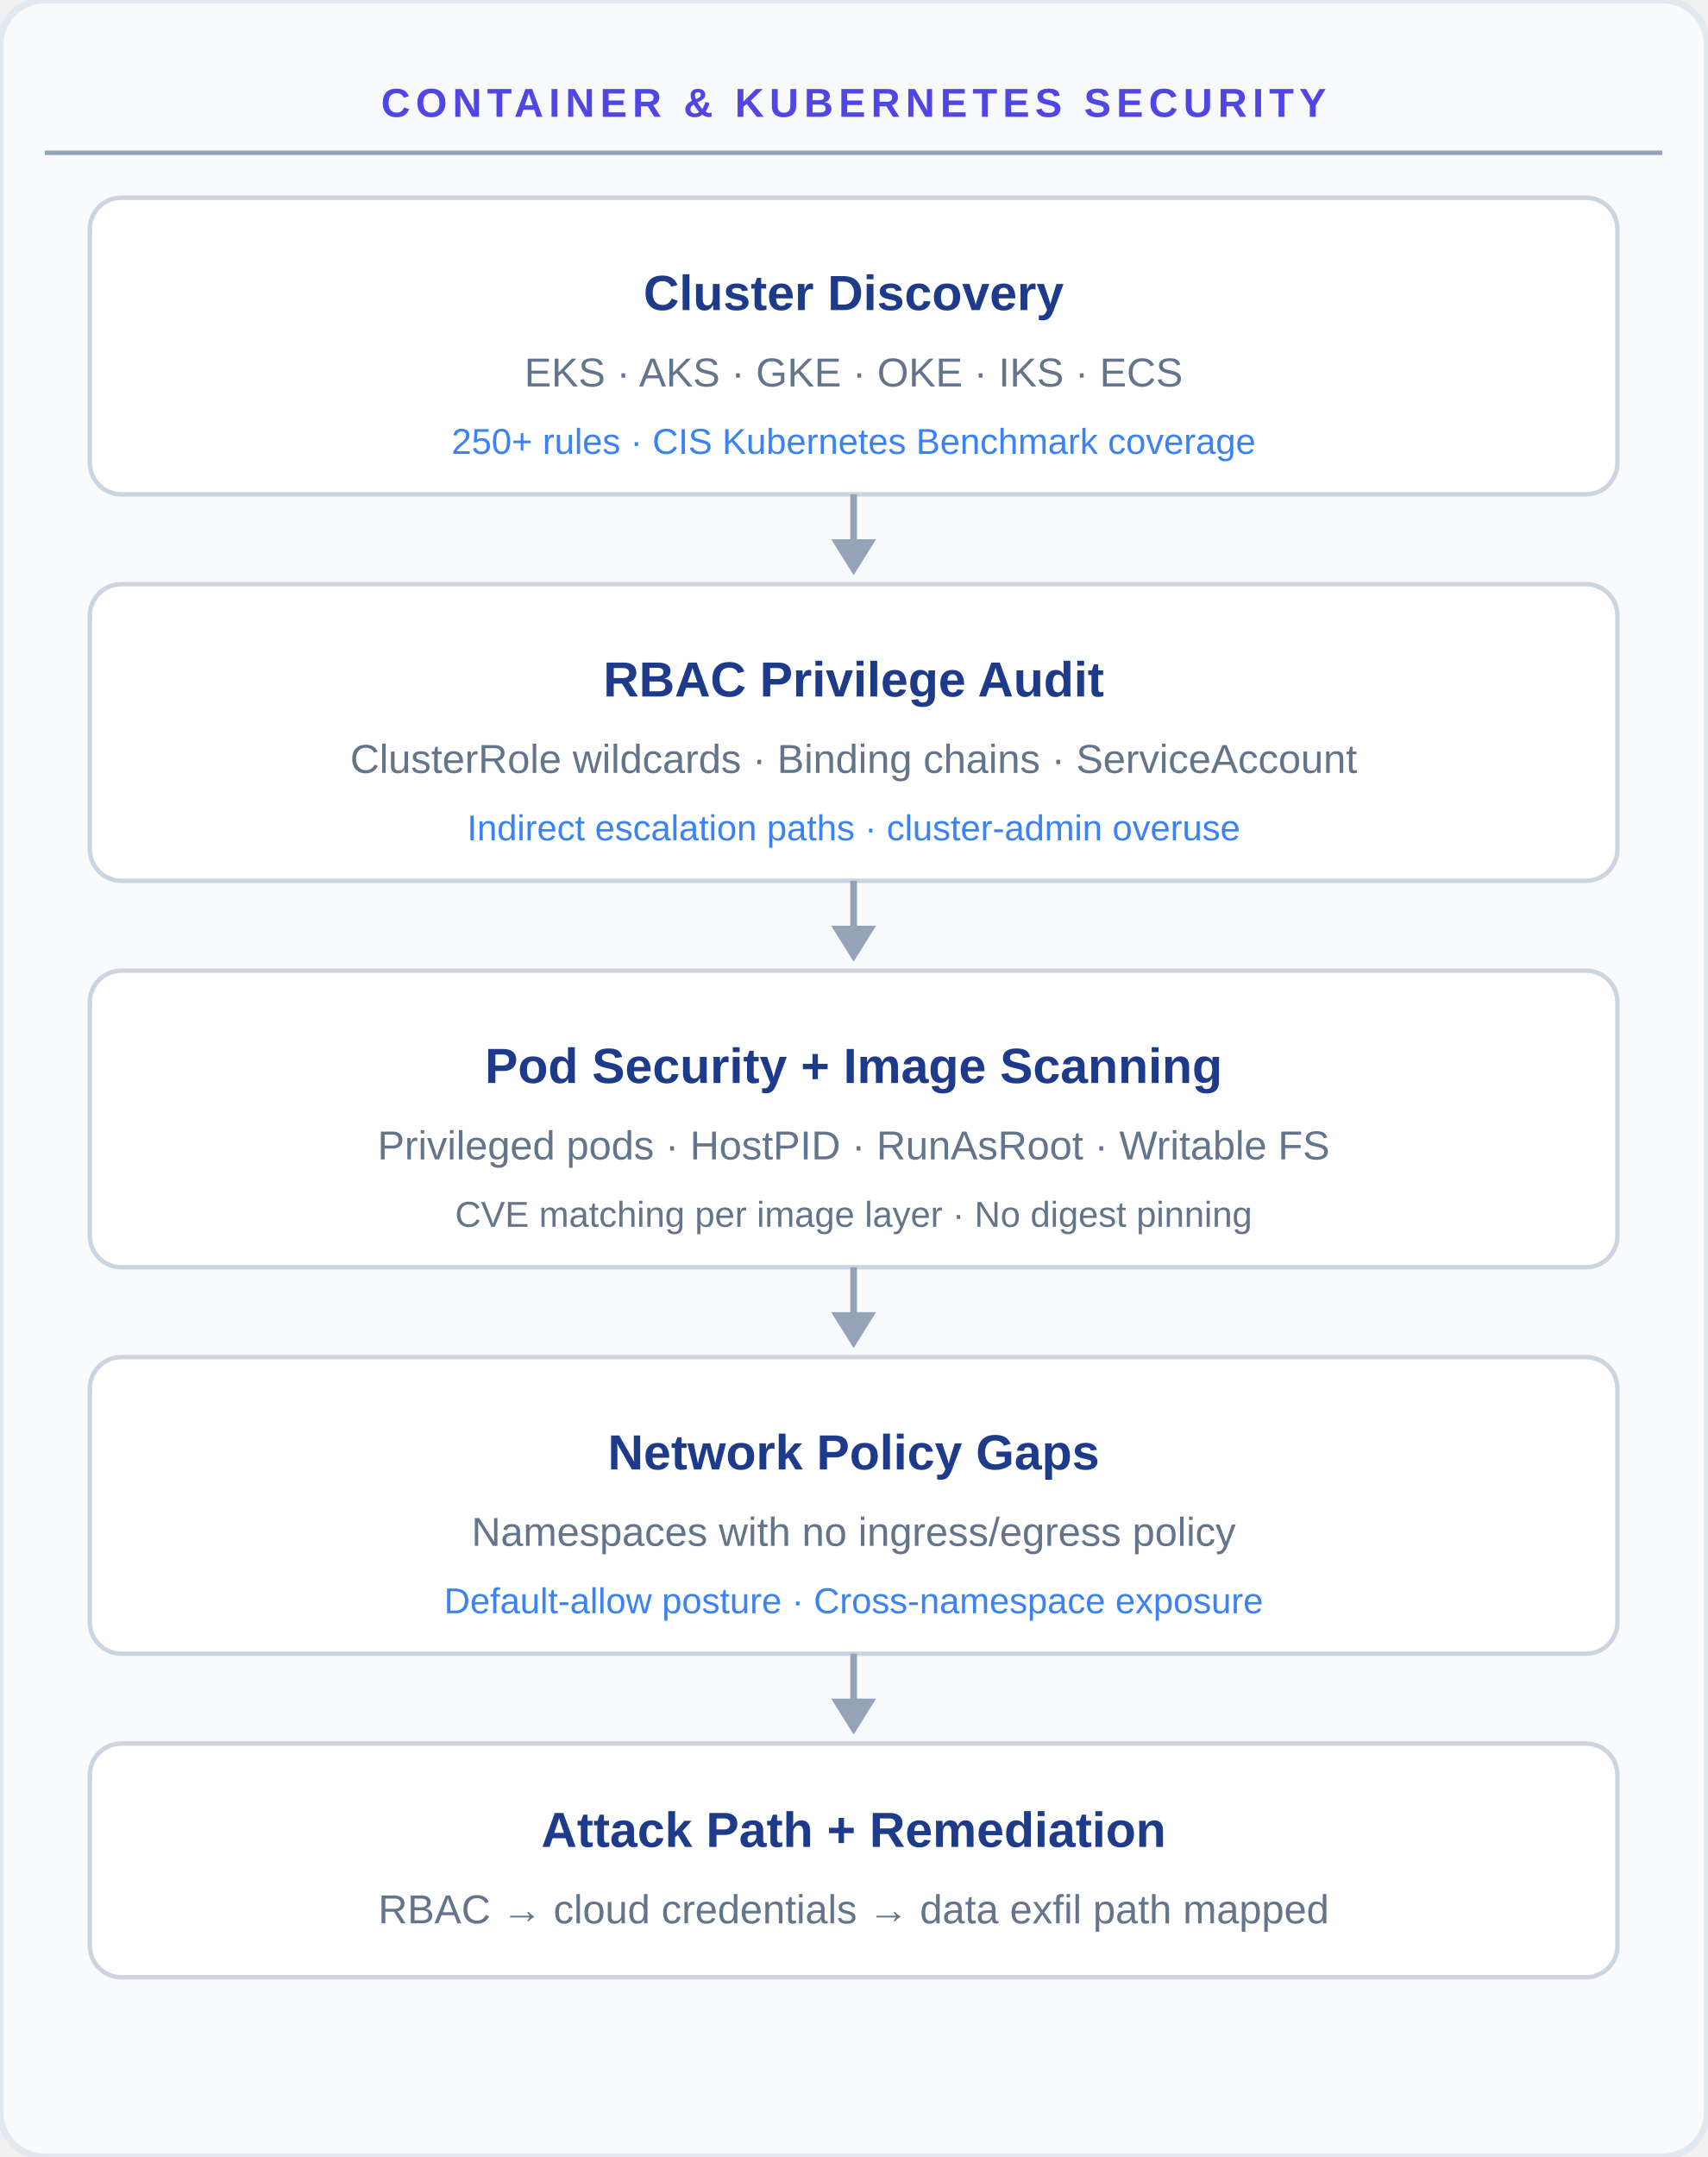
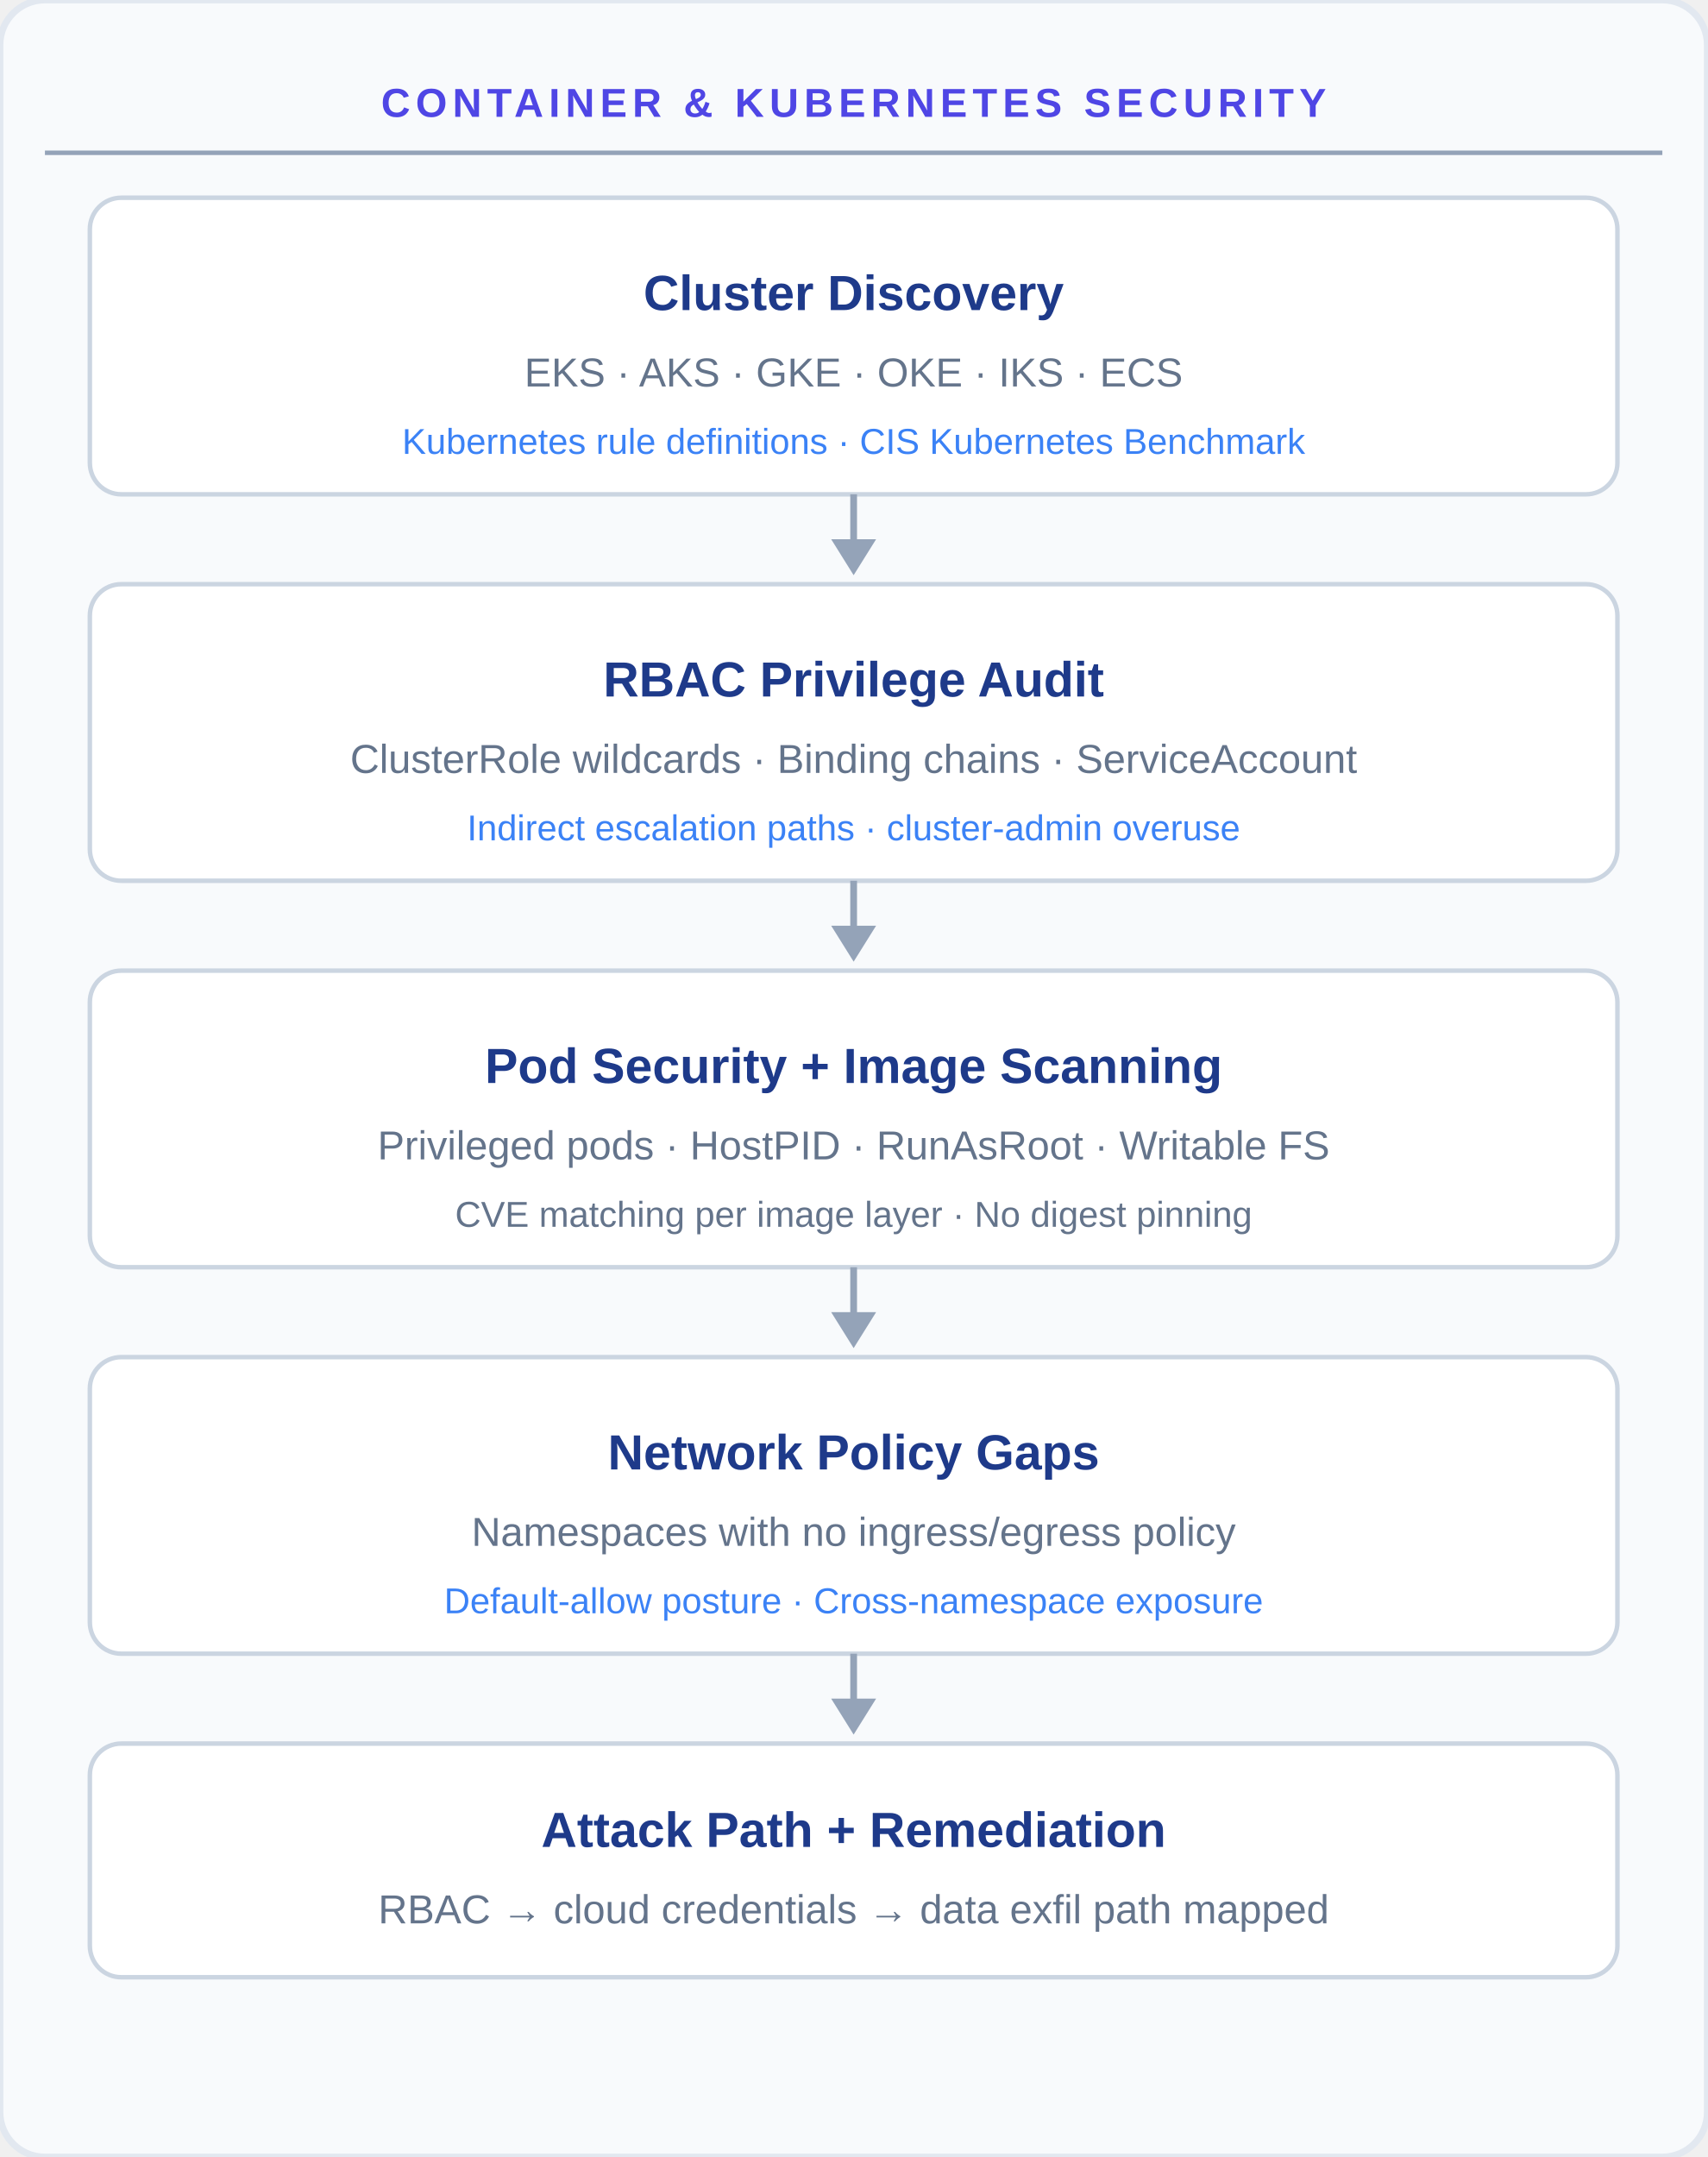
<svg xmlns="http://www.w3.org/2000/svg" viewBox="0 0 380 480" width="380" height="480" font-family="Arial, sans-serif">
  <rect width="380" height="480" fill="#F8FAFC" rx="10" stroke="#E2E8F0" stroke-width="1.5" />
  <text x="190" y="26" text-anchor="middle" font-size="9" font-weight="700" fill="#4F46E5" letter-spacing="1.2">CONTAINER &amp; KUBERNETES SECURITY</text>
  <line x1="10" y1="34" x2="370" y2="34" stroke="#94A3B8" stroke-width="1" />
  <rect x="20" y="44" width="340" height="66" fill="#FFFFFF" stroke="#CBD5E1" stroke-width="1" rx="7" />
  <text x="190" y="69" text-anchor="middle" font-size="11" font-weight="700" fill="#1E3A8A">Cluster Discovery</text>
  <text x="190" y="86" text-anchor="middle" font-size="9" fill="#64748B">EKS · AKS · GKE · OKE · IKS · ECS</text>
-   <text x="190" y="101" text-anchor="middle" font-size="8" fill="#3B82F6">250+ rules · CIS Kubernetes Benchmark coverage</text>
+   <text x="190" y="101" text-anchor="middle" font-size="8" fill="#3B82F6">Kubernetes rule definitions · CIS Kubernetes Benchmark</text>
  <line x1="190" y1="110" x2="190" y2="122" stroke="#94A3B8" stroke-width="1.5" />
  <polygon points="185,120 190,128 195,120" fill="#94A3B8" />
  <rect x="20" y="130" width="340" height="66" fill="#FFFFFF" stroke="#CBD5E1" stroke-width="1" rx="7" />
  <text x="190" y="155" text-anchor="middle" font-size="11" font-weight="700" fill="#1E3A8A">RBAC Privilege Audit</text>
  <text x="190" y="172" text-anchor="middle" font-size="9" fill="#64748B">ClusterRole wildcards · Binding chains · ServiceAccount</text>
  <text x="190" y="187" text-anchor="middle" font-size="8" fill="#3B82F6">Indirect escalation paths · cluster-admin overuse</text>
  <line x1="190" y1="196" x2="190" y2="208" stroke="#94A3B8" stroke-width="1.5" />
  <polygon points="185,206 190,214 195,206" fill="#94A3B8" />
  <rect x="20" y="216" width="340" height="66" fill="#FFFFFF" stroke="#CBD5E1" stroke-width="1" rx="7" />
  <text x="190" y="241" text-anchor="middle" font-size="11" font-weight="700" fill="#1E3A8A">Pod Security + Image Scanning</text>
  <text x="190" y="258" text-anchor="middle" font-size="9" fill="#64748B">Privileged pods · HostPID · RunAsRoot · Writable FS</text>
  <text x="190" y="273" text-anchor="middle" font-size="8" fill="#64748B">CVE matching per image layer · No digest pinning</text>
  <line x1="190" y1="282" x2="190" y2="294" stroke="#94A3B8" stroke-width="1.5" />
  <polygon points="185,292 190,300 195,292" fill="#94A3B8" />
  <rect x="20" y="302" width="340" height="66" fill="#FFFFFF" stroke="#CBD5E1" stroke-width="1" rx="7" />
  <text x="190" y="327" text-anchor="middle" font-size="11" font-weight="700" fill="#1E3A8A">Network Policy Gaps</text>
  <text x="190" y="344" text-anchor="middle" font-size="9" fill="#64748B">Namespaces with no ingress/egress policy</text>
  <text x="190" y="359" text-anchor="middle" font-size="8" fill="#3B82F6">Default-allow posture · Cross-namespace exposure</text>
  <line x1="190" y1="368" x2="190" y2="380" stroke="#94A3B8" stroke-width="1.5" />
  <polygon points="185,378 190,386 195,378" fill="#94A3B8" />
  <rect x="20" y="388" width="340" height="52" fill="#FFFFFF" stroke="#CBD5E1" stroke-width="1" rx="7" />
  <text x="190" y="411" text-anchor="middle" font-size="11" font-weight="700" fill="#1E3A8A">Attack Path + Remediation</text>
  <text x="190" y="428" text-anchor="middle" font-size="9" fill="#64748B">RBAC → cloud credentials → data exfil path mapped</text>
</svg>
